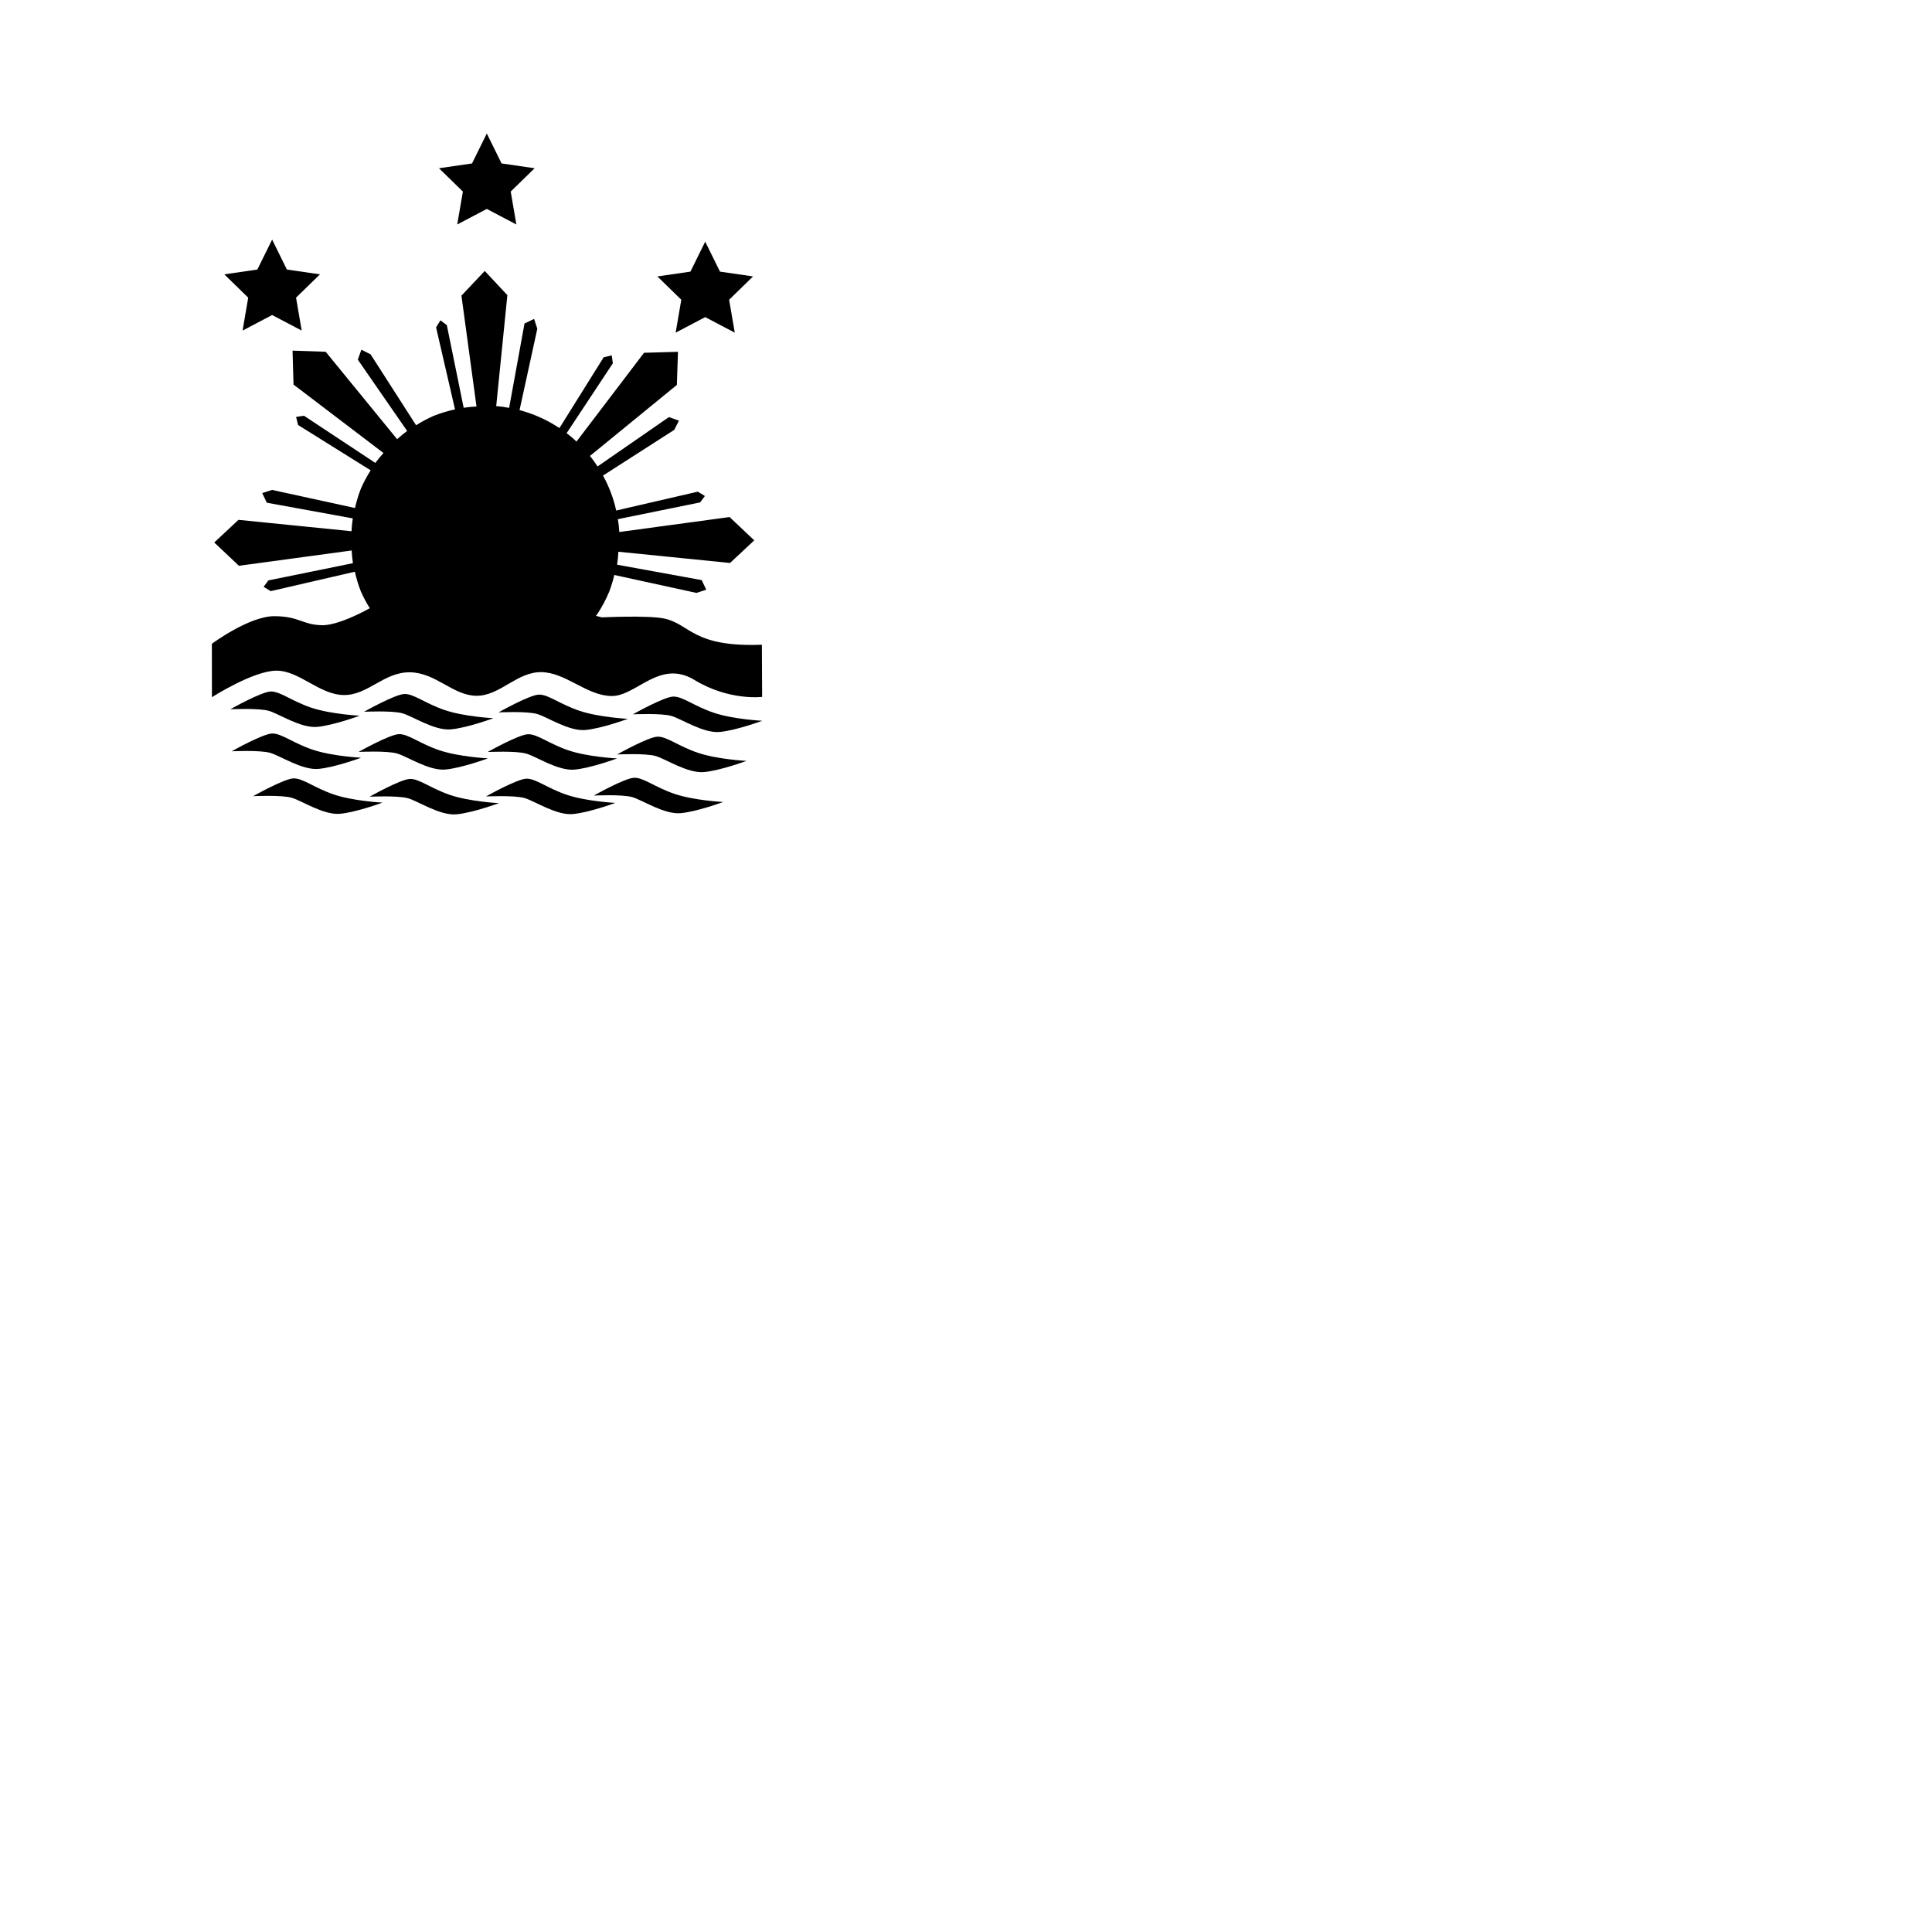
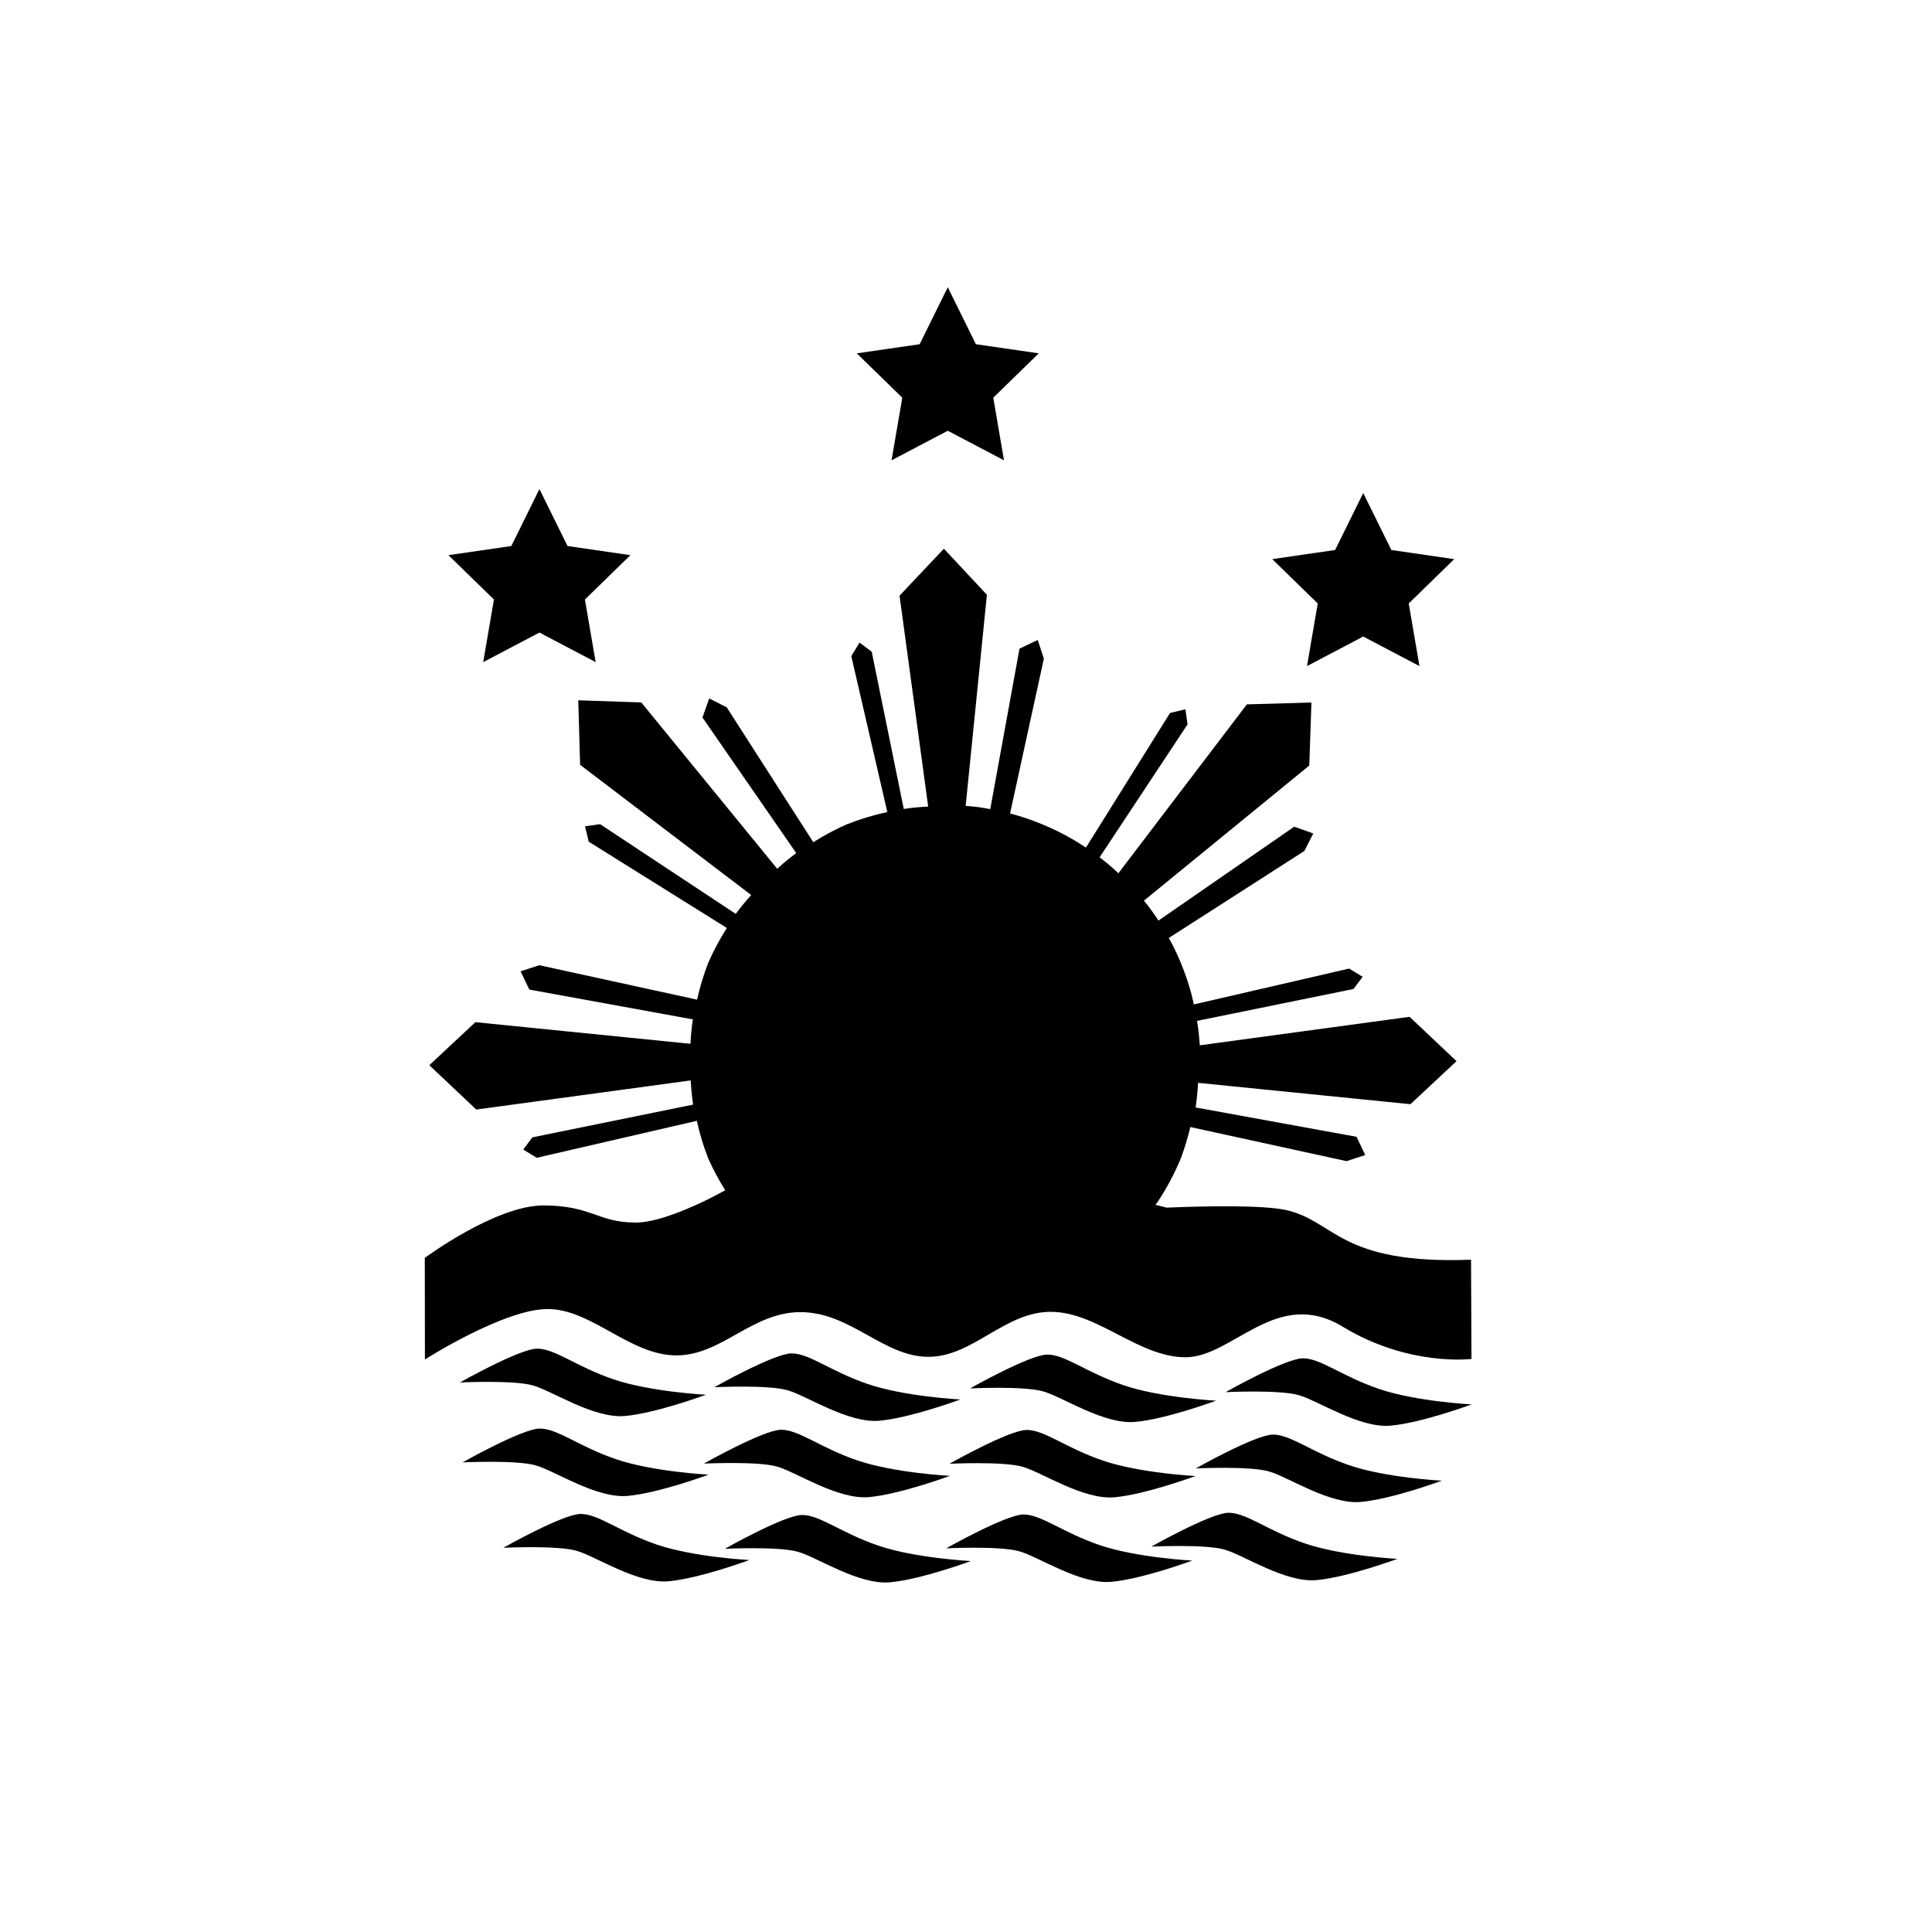
<svg xmlns="http://www.w3.org/2000/svg" version="1.1" viewBox="0 0 1080 1080" xml:space="preserve">
-   <g transform="matrix(2 0 0 2 -13.497 -20.639)">
+   <g transform="matrix(3.8044 0 0 3.8044 -13.497 -20.639)">
    <path d="m 142.239,86.053 -6.515,6.898 4.207,30.984 c -1.201,0.06 -2.398,0.178 -3.588,0.353 l -4.707,-23.098 -1.789,-1.342 -1.213,1.98 5.293,22.917 c -2.038,0.437 -4.037,1.044 -5.974,1.812 -1.697,0.751 -3.336,1.628 -4.904,2.621 l -12.716,-19.817 -2.575,-1.309 -0.994,2.8 13.781,19.924 c -0.97,0.72 -1.904,1.487 -2.8,2.298 l -19.969,-24.435 -9.259,-0.316 0.271,9.485 25.14,19.129 c -0.802,0.887 -1.56,1.811 -2.274,2.77 l -19.93,-13.182 -2.213,0.316 0.542,2.258 20.296,12.68 c -1.042,1.632 -1.956,3.343 -2.734,5.115 -0.683,1.762 -1.233,3.573 -1.643,5.417 l -23.18,-5.06 -2.747,0.895 1.277,2.683 24.03,4.38 c -0.175,1.19 -0.293,2.387 -0.353,3.588 l -31.596,-3.178 -6.771,6.323 6.898,6.515 31.511,-4.278 c 0.06,1.189 0.177,2.375 0.35,3.553 l -23.621,4.814 -1.341,1.788 1.98,1.214 23.526,-5.433 c 0.417,1.887 0.979,3.74 1.681,5.54 0.72,1.61 1.553,3.168 2.492,4.662 -0.947,0.511 -1.924,1.045 -3.173,1.64 -0.826,0.393 -1.695,0.786 -2.578,1.153 -0.883,0.368 -1.779,0.71 -2.659,1.002 -0.88,0.292 -1.744,0.534 -2.562,0.701 -0.409,0.084 -0.806,0.149 -1.188,0.192 -0.382,0.043 -0.749,0.064 -1.097,0.06 -0.695,-0.008 -1.318,-0.052 -1.887,-0.125 -0.57,-0.073 -1.087,-0.174 -1.574,-0.293 -0.486,-0.119 -0.942,-0.257 -1.388,-0.404 -0.446,-0.147 -0.882,-0.303 -1.329,-0.458 -0.447,-0.155 -0.906,-0.31 -1.398,-0.455 -0.491,-0.145 -1.016,-0.28 -1.594,-0.396 -0.578,-0.116 -1.21,-0.212 -1.917,-0.28 -0.707,-0.068 -1.489,-0.107 -2.368,-0.107 -0.439,-3.3e-4 -0.892,0.03 -1.354,0.086 -0.462,0.056 -0.934,0.139 -1.413,0.244 -0.479,0.105 -0.964,0.233 -1.452,0.38 -0.488,0.147 -0.979,0.312 -1.47,0.493 -0.982,0.361 -1.962,0.782 -2.915,1.234 -0.953,0.452 -1.878,0.934 -2.748,1.415 -0.87,0.482 -1.684,0.964 -2.417,1.416 -0.733,0.452 -1.385,0.874 -1.927,1.235 -1.085,0.723 -1.735,1.205 -1.735,1.205 l 0.02,14.927 c 0,0 0.726,-0.463 1.914,-1.159 0.594,-0.348 1.304,-0.753 2.098,-1.188 0.793,-0.434 1.669,-0.898 2.596,-1.361 0.926,-0.463 1.903,-0.926 2.897,-1.361 0.994,-0.434 2.006,-0.84 3.002,-1.187 0.996,-0.347 1.978,-0.636 2.91,-0.839 0.466,-0.101 0.921,-0.181 1.359,-0.235 0.438,-0.054 0.861,-0.083 1.263,-0.082 0.402,3.2e-4 0.801,0.027 1.197,0.076 0.396,0.05 0.789,0.122 1.18,0.215 0.391,0.092 0.78,0.205 1.167,0.334 0.387,0.129 0.772,0.274 1.156,0.433 0.768,0.317 1.531,0.687 2.293,1.084 0.762,0.397 1.522,0.82 2.286,1.243 0.763,0.424 1.529,0.848 2.302,1.246 0.772,0.398 1.552,0.771 2.341,1.091 0.395,0.16 0.792,0.307 1.193,0.438 0.401,0.131 0.805,0.246 1.212,0.341 0.407,0.095 0.818,0.17 1.233,0.223 0.415,0.053 0.834,0.083 1.258,0.087 0.424,0.004 0.838,-0.018 1.244,-0.062 0.406,-0.044 0.805,-0.111 1.196,-0.196 0.392,-0.086 0.777,-0.191 1.157,-0.312 0.38,-0.121 0.754,-0.258 1.124,-0.408 0.74,-0.3 1.464,-0.651 2.181,-1.027 0.717,-0.376 1.428,-0.778 2.143,-1.18 0.715,-0.402 1.434,-0.803 2.167,-1.178 0.733,-0.376 1.48,-0.725 2.252,-1.024 0.386,-0.149 0.778,-0.285 1.177,-0.406 0.399,-0.12 0.806,-0.225 1.222,-0.31 0.415,-0.085 0.84,-0.15 1.274,-0.193 0.434,-0.043 0.878,-0.064 1.333,-0.058 0.455,0.005 0.901,0.035 1.337,0.087 0.437,0.052 0.865,0.126 1.286,0.218 0.42,0.092 0.833,0.204 1.239,0.33 0.406,0.127 0.806,0.269 1.199,0.423 0.788,0.309 1.553,0.668 2.305,1.052 0.751,0.383 1.489,0.792 2.221,1.199 0.732,0.407 1.458,0.814 2.187,1.195 0.729,0.381 1.461,0.736 2.204,1.041 0.372,0.152 0.746,0.292 1.124,0.416 0.378,0.124 0.76,0.232 1.147,0.321 0.387,0.089 0.779,0.159 1.177,0.207 0.398,0.048 0.801,0.074 1.212,0.075 0.411,8e-4 0.813,-0.024 1.21,-0.072 0.396,-0.048 0.786,-0.119 1.17,-0.209 0.384,-0.09 0.762,-0.2 1.136,-0.326 0.374,-0.126 0.744,-0.268 1.109,-0.424 0.732,-0.311 1.449,-0.673 2.161,-1.061 0.711,-0.388 1.417,-0.803 2.125,-1.218 0.708,-0.414 1.418,-0.828 2.138,-1.216 0.72,-0.388 1.451,-0.75 2.2,-1.06 0.375,-0.155 0.754,-0.297 1.139,-0.422 0.385,-0.125 0.776,-0.234 1.173,-0.324 0.397,-0.09 0.802,-0.159 1.213,-0.207 0.412,-0.047 0.831,-0.072 1.259,-0.07 0.428,0.002 0.853,0.029 1.274,0.079 0.421,0.05 0.84,0.122 1.255,0.213 0.415,0.091 0.828,0.202 1.239,0.329 0.411,0.127 0.819,0.27 1.225,0.425 0.813,0.311 1.62,0.674 2.423,1.062 0.803,0.388 1.603,0.803 2.404,1.218 0.801,0.414 1.602,0.829 2.408,1.219 0.806,0.389 1.617,0.754 2.436,1.067 0.41,0.157 0.821,0.3 1.236,0.428 0.414,0.128 0.831,0.24 1.251,0.333 0.42,0.093 0.843,0.166 1.27,0.218 0.427,0.051 0.857,0.08 1.291,0.084 0.434,0.003 0.867,-0.034 1.298,-0.106 0.431,-0.072 0.862,-0.179 1.292,-0.313 0.43,-0.135 0.861,-0.297 1.292,-0.481 0.431,-0.184 0.864,-0.389 1.298,-0.609 0.868,-0.44 1.743,-0.94 2.632,-1.446 0.889,-0.506 1.793,-1.019 2.719,-1.486 0.463,-0.234 0.931,-0.456 1.406,-0.66 0.474,-0.204 0.955,-0.39 1.443,-0.552 0.488,-0.162 0.984,-0.299 1.487,-0.405 0.503,-0.106 1.015,-0.18 1.536,-0.218 0.521,-0.037 1.051,-0.036 1.591,0.009 0.54,0.045 1.09,0.134 1.651,0.274 0.561,0.14 1.132,0.331 1.716,0.579 0.583,0.248 1.179,0.554 1.787,0.923 0.608,0.369 1.214,0.711 1.815,1.027 0.602,0.316 1.199,0.607 1.79,0.873 0.591,0.267 1.177,0.51 1.753,0.731 0.576,0.221 1.144,0.421 1.702,0.602 1.115,0.36 2.187,0.643 3.201,0.862 1.014,0.22 1.968,0.377 2.847,0.488 0.878,0.111 1.681,0.176 2.39,0.211 0.71,0.035 1.327,0.04 1.833,0.031 1.014,-0.018 1.588,-0.091 1.588,-0.091 l -0.066,-14.575 c -1.22,0.045 -2.367,0.062 -3.444,0.054 -1.077,-0.008 -2.087,-0.041 -3.034,-0.097 -0.947,-0.056 -1.833,-0.134 -2.663,-0.231 -0.83,-0.097 -1.604,-0.214 -2.329,-0.347 -0.725,-0.133 -1.401,-0.282 -2.034,-0.445 -0.633,-0.163 -1.223,-0.339 -1.777,-0.526 -0.554,-0.187 -1.071,-0.383 -1.559,-0.588 -0.487,-0.204 -0.945,-0.416 -1.379,-0.633 -0.867,-0.432 -1.639,-0.882 -2.368,-1.327 -0.729,-0.444 -1.414,-0.883 -2.107,-1.291 -0.692,-0.408 -1.393,-0.787 -2.151,-1.112 -0.379,-0.162 -0.772,-0.311 -1.187,-0.444 -0.415,-0.133 -0.85,-0.249 -1.313,-0.346 -0.557,-0.117 -1.247,-0.209 -2.027,-0.282 -0.78,-0.072 -1.65,-0.125 -2.569,-0.162 -1.838,-0.074 -3.871,-0.085 -5.763,-0.066 -1.893,0.018 -3.647,0.066 -4.927,0.109 -1.28,0.043 -2.088,0.081 -2.088,0.081 l -1.659,-0.414 c 0.086,-0.104 0.172,-0.209 0.257,-0.314 1.367,-2.046 2.53,-4.222 3.472,-6.496 0.566,-1.508 1.034,-3.051 1.401,-4.619 l 22.955,5.011 2.747,-0.895 -1.277,-2.683 -23.644,-4.31 c 0.177,-1.2 0.296,-2.408 0.357,-3.619 l 31.207,3.139 6.771,-6.323 -6.898,-6.515 -30.831,4.186 c -0.002,-0.07 -0.004,-0.14 -0.007,-0.21 -0.054,-0.818 -0.134,-1.634 -0.241,-2.447 -0.047,-0.311 -0.099,-0.622 -0.154,-0.932 l 22.993,-4.686 1.342,-1.789 -1.98,-1.213 -22.817,5.269 c -0.104,-0.492 -0.219,-0.983 -0.343,-1.471 -0.212,-0.792 -0.45,-1.577 -0.714,-2.353 -0.264,-0.776 -0.553,-1.544 -0.867,-2.301 -0.314,-0.757 -0.652,-1.504 -1.014,-2.24 -0.239,-0.472 -0.489,-0.938 -0.748,-1.399 l 19.921,-12.783 1.31,-2.575 -2.8,-0.993 -19.951,13.799 c -0.063,-0.102 -0.126,-0.204 -0.19,-0.305 -0.456,-0.682 -0.933,-1.348 -1.432,-1.998 -0.169,-0.21 -0.34,-0.419 -0.513,-0.625 l 24.299,-19.858 0.316,-9.258 -9.485,0.271 -18.883,24.816 c -0.254,-0.244 -0.511,-0.485 -0.771,-0.722 -0.616,-0.541 -1.25,-1.061 -1.901,-1.56 -0.028,-0.02 -0.057,-0.041 -0.085,-0.061 l 12.923,-19.537 -0.316,-2.213 -2.258,0.542 -12.356,19.778 c -0.651,-0.434 -1.316,-0.847 -1.994,-1.239 -0.71,-0.41 -1.433,-0.797 -2.169,-1.16 -0.735,-0.362 -1.482,-0.701 -2.24,-1.014 -0.757,-0.314 -1.525,-0.603 -2.301,-0.866 -0.776,-0.264 -1.561,-0.502 -2.353,-0.714 -0.031,-0.007 -0.062,-0.015 -0.093,-0.022 l 4.965,-22.744 -0.895,-2.747 -2.683,1.277 -4.297,23.577 c -0.603,-0.115 -1.209,-0.215 -1.817,-0.3 -0.597,-0.073 -1.196,-0.133 -1.796,-0.177 l 3.12,-31.02 z" style="paint-order:stroke fill markers" />
    <path d="m 71.123,208.563 c 0,0 8.714,-4.926 11.316,-4.971 2.601,-0.045 5.764,2.639 11.229,4.499 5.465,1.86 13.609,2.271 13.609,2.271 0,0 -7.281,2.702 -11.87,3.122 -4.59,0.42 -10.643,-3.645 -13.505,-4.476 -2.862,-0.832 -10.778,-0.445 -10.778,-0.445 z" style="paint-order:stroke fill markers" />
    <path d="m 108.503,209.26 c 0,0 8.714,-4.926 11.316,-4.971 2.601,-0.045 5.764,2.639 11.229,4.499 5.465,1.86 13.608,2.271 13.608,2.271 0,0 -7.281,2.702 -11.87,3.122 -4.59,0.42 -10.643,-3.645 -13.505,-4.476 -2.862,-0.832 -10.778,-0.445 -10.778,-0.445 z" style="paint-order:stroke fill markers" />
    <path d="m 146.085,209.434 c 0,0 8.714,-4.926 11.316,-4.971 2.601,-0.045 5.764,2.639 11.229,4.499 5.465,1.86 13.609,2.271 13.609,2.271 0,0 -7.281,2.702 -11.87,3.122 -4.59,0.42 -10.643,-3.645 -13.505,-4.476 -2.862,-0.832 -10.778,-0.445 -10.778,-0.445 z" style="paint-order:stroke fill markers" />
    <path d="m 183.63,209.983 c 0,0 8.714,-4.926 11.316,-4.971 2.601,-0.045 5.764,2.639 11.229,4.499 5.465,1.86 13.609,2.271 13.609,2.271 0,0 -7.281,2.702 -11.87,3.122 -4.59,0.42 -10.643,-3.645 -13.505,-4.476 -2.862,-0.832 -10.778,-0.445 -10.778,-0.445 z" style="paint-order:stroke fill markers" />
    <path d="m 71.511,220.306 c 0,0 8.714,-4.926 11.316,-4.971 2.601,-0.045 5.764,2.639 11.229,4.499 5.465,1.86 13.609,2.271 13.609,2.271 0,0 -7.281,2.702 -11.87,3.122 -4.59,0.42 -10.643,-3.645 -13.505,-4.476 -2.862,-0.832 -10.778,-0.445 -10.778,-0.445 z" style="paint-order:stroke fill markers" />
    <path d="m 106.97,220.482 c 0,0 8.714,-4.926 11.316,-4.971 2.601,-0.045 5.764,2.639 11.229,4.499 5.465,1.86 13.609,2.271 13.609,2.271 0,0 -7.281,2.702 -11.87,3.122 -4.59,0.42 -10.643,-3.645 -13.505,-4.476 -2.862,-0.832 -10.778,-0.445 -10.778,-0.445 z" style="paint-order:stroke fill markers" />
    <path d="m 143.051,220.508 c 0,0 8.714,-4.926 11.316,-4.971 2.601,-0.045 5.764,2.639 11.229,4.499 5.465,1.86 13.609,2.271 13.609,2.271 0,0 -7.281,2.702 -11.87,3.122 -4.59,0.42 -10.643,-3.645 -13.505,-4.476 -2.862,-0.832 -10.778,-0.445 -10.778,-0.445 z" style="paint-order:stroke fill markers" />
    <path d="m 179.246,221.192 c 0,0 8.714,-4.926 11.316,-4.971 2.601,-0.045 5.764,2.639 11.229,4.499 5.465,1.86 13.608,2.271 13.608,2.271 0,0 -7.281,2.702 -11.87,3.122 -4.59,0.42 -10.643,-3.645 -13.505,-4.476 -2.862,-0.832 -10.778,-0.445 -10.778,-0.445 z" style="paint-order:stroke fill markers" />
    <path d="m 77.505,232.851 c 0,0 8.714,-4.926 11.316,-4.971 2.601,-0.045 5.764,2.639 11.229,4.499 5.465,1.86 13.608,2.271 13.608,2.271 0,0 -7.281,2.702 -11.87,3.122 -4.59,0.42 -10.643,-3.645 -13.505,-4.476 -2.862,-0.832 -10.778,-0.445 -10.778,-0.445 z" style="paint-order:stroke fill markers" />
    <path d="m 110.048,233.002 c 0,0 8.714,-4.926 11.316,-4.971 2.601,-0.045 5.764,2.639 11.229,4.499 5.465,1.86 13.609,2.271 13.609,2.271 0,0 -7.281,2.702 -11.87,3.122 -4.59,0.42 -10.643,-3.645 -13.505,-4.476 -2.862,-0.832 -10.778,-0.445 -10.778,-0.445 z" style="paint-order:stroke fill markers" />
    <path d="m 142.58,232.931 c 0,0 8.714,-4.926 11.316,-4.971 2.601,-0.045 5.764,2.639 11.229,4.499 5.465,1.86 13.609,2.271 13.609,2.271 0,0 -7.281,2.702 -11.87,3.122 -4.59,0.42 -10.643,-3.645 -13.505,-4.476 -2.862,-0.832 -10.778,-0.445 -10.778,-0.445 z" style="paint-order:stroke fill markers" />
    <path d="m 172.723,232.679 c 0,0 8.714,-4.926 11.316,-4.971 2.601,-0.045 5.764,2.639 11.229,4.499 5.465,1.86 13.609,2.271 13.609,2.271 0,0 -7.281,2.702 -11.87,3.122 -4.59,0.42 -10.643,-3.645 -13.505,-4.476 -2.862,-0.832 -10.778,-0.445 -10.778,-0.445 z" style="paint-order:stroke fill markers" />
    <path d="m 82.81,77.286 -4.131,8.371 -9.238,1.342 6.684,6.516 -1.578,9.2 8.262,-4.343 8.263,4.343 -1.578,-9.2 6.684,-6.516 -9.237,-1.342 z" style="paint-order:stroke fill markers" />
    <path d="m 142.811,47.632 -4.131,8.371 -9.238,1.342 6.684,6.516 -1.578,9.2 8.262,-4.343 8.263,4.343 -1.578,-9.2 6.684,-6.516 -9.237,-1.342 z" style="paint-order:stroke fill markers" />
    <path d="m 203.857,77.869 -4.131,8.371 -9.238,1.342 6.684,6.516 -1.578,9.2 8.262,-4.343 8.263,4.343 -1.578,-9.2 6.684,-6.516 -9.237,-1.342 z" style="paint-order:stroke fill markers" />
    <path d="" style="paint-order:stroke fill markers" />
  </g>
</svg>
